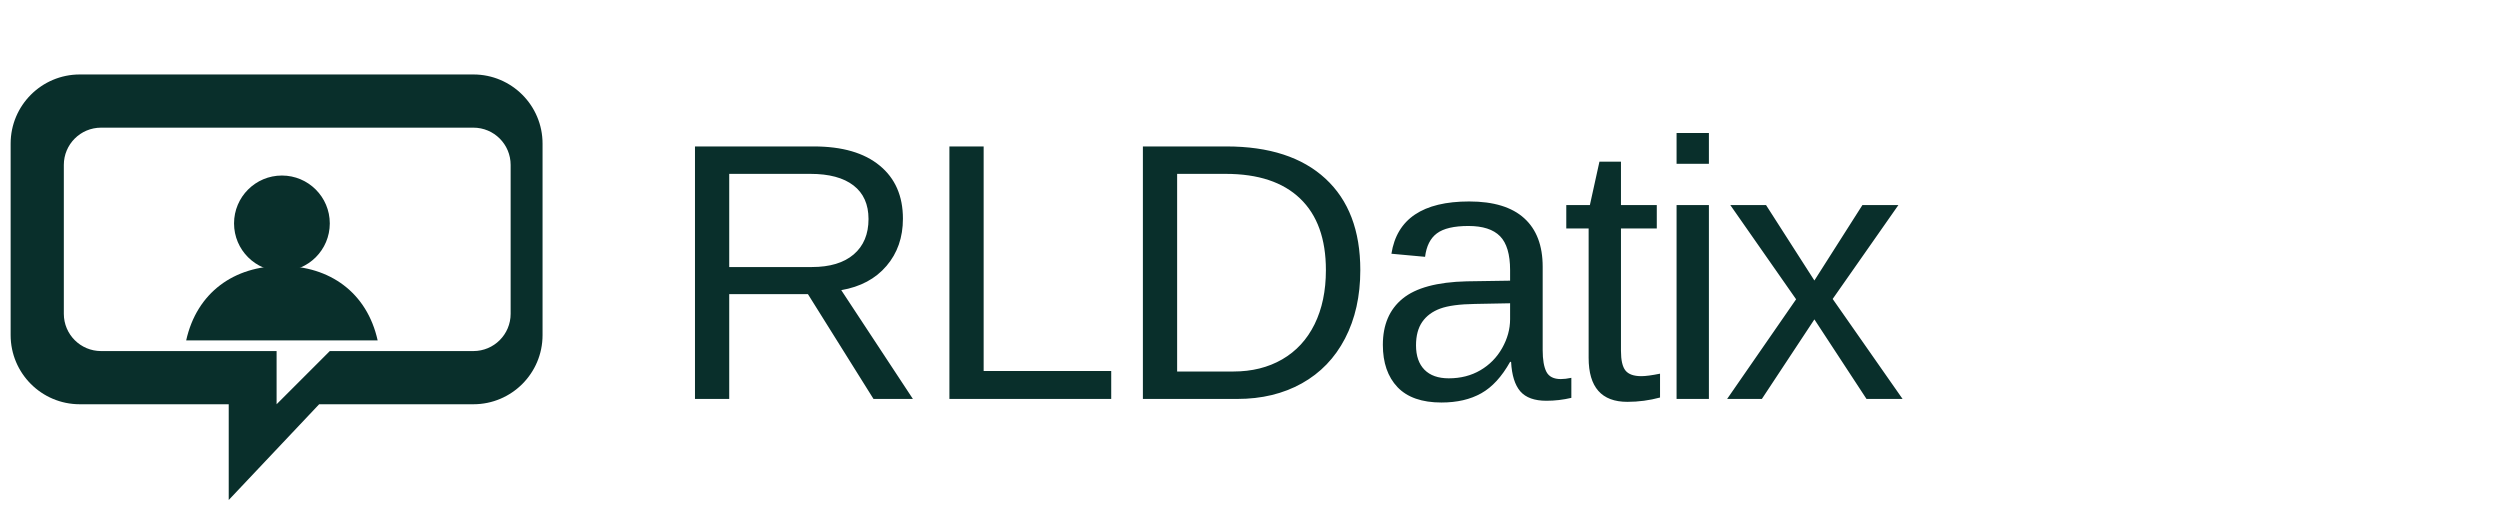
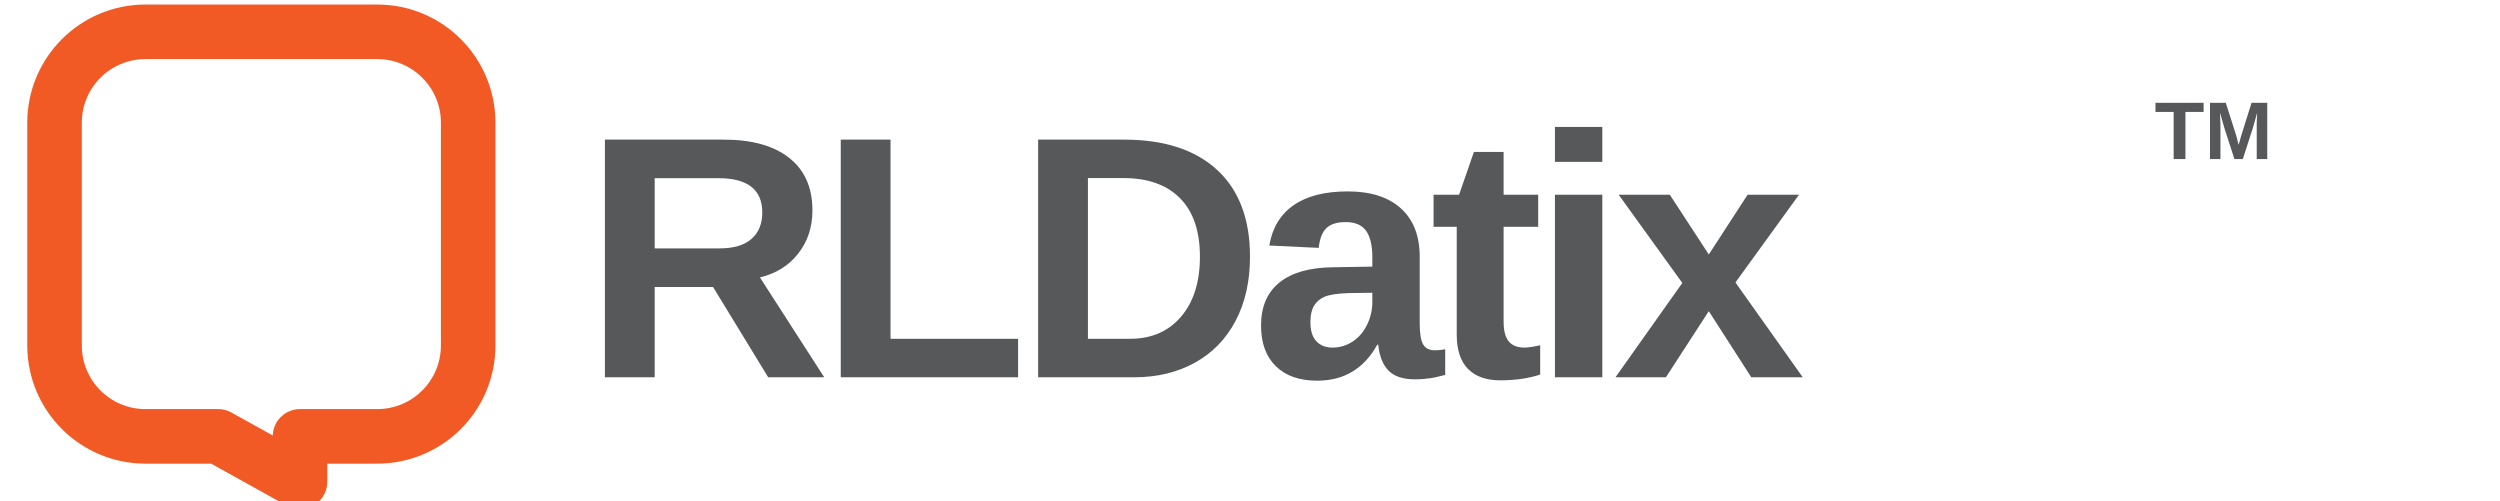
- <svg xmlns="http://www.w3.org/2000/svg" viewBox="0 0 470 100" role="img" aria-labelledby="title">
-   <g fill="#092F2B">
-     <path d="M15 14h74a13 13 0 0 1 13 13v36a13 13 0 0 1-13 13H60L43 94V76H15A13 13 0 0 1 2 63V27a13 13 0 0 1 13-13zm4 10a7 7 0 0 0-7 7v28a7 7 0 0 0 7 7h33v10l10-10h27a7 7 0 0 0 7-7V31a7 7 0 0 0-7-7H19z" />
-     <circle cx="53" cy="42" r="9" />
-     <path d="M35 64c2-9 9-14 18-14s16 5 18 14H35z" />
-     <text x="125" y="75" font-family="Arial,Helvetica,sans-serif" font-size="69" font-weight="400" letter-spacing="-2">RLDatix</text>
-   </g>
+ <svg xmlns="http://www.w3.org/2000/svg" viewBox="0 0 550 110" role="img" aria-labelledby="title">
+   <path d="M32 7h51a20 20 0 0 1 20 20v49a20 20 0 0 1-20 20H66v10L48 96H32a20 20 0 0 1-20-20V27A20 20 0 0 1 32 7Z" fill="none" stroke="#F15A24" stroke-width="12" stroke-linejoin="round" />
+   <text x="128" y="83" fill="#57585A" font-family="Arial,Helvetica,sans-serif" font-size="76" font-weight="700" letter-spacing="-3">RLDatix</text>
+   <text x="474" y="35" fill="#57585A" font-family="Arial,Helvetica,sans-serif" font-size="18" font-weight="700">TM</text>
</svg>
